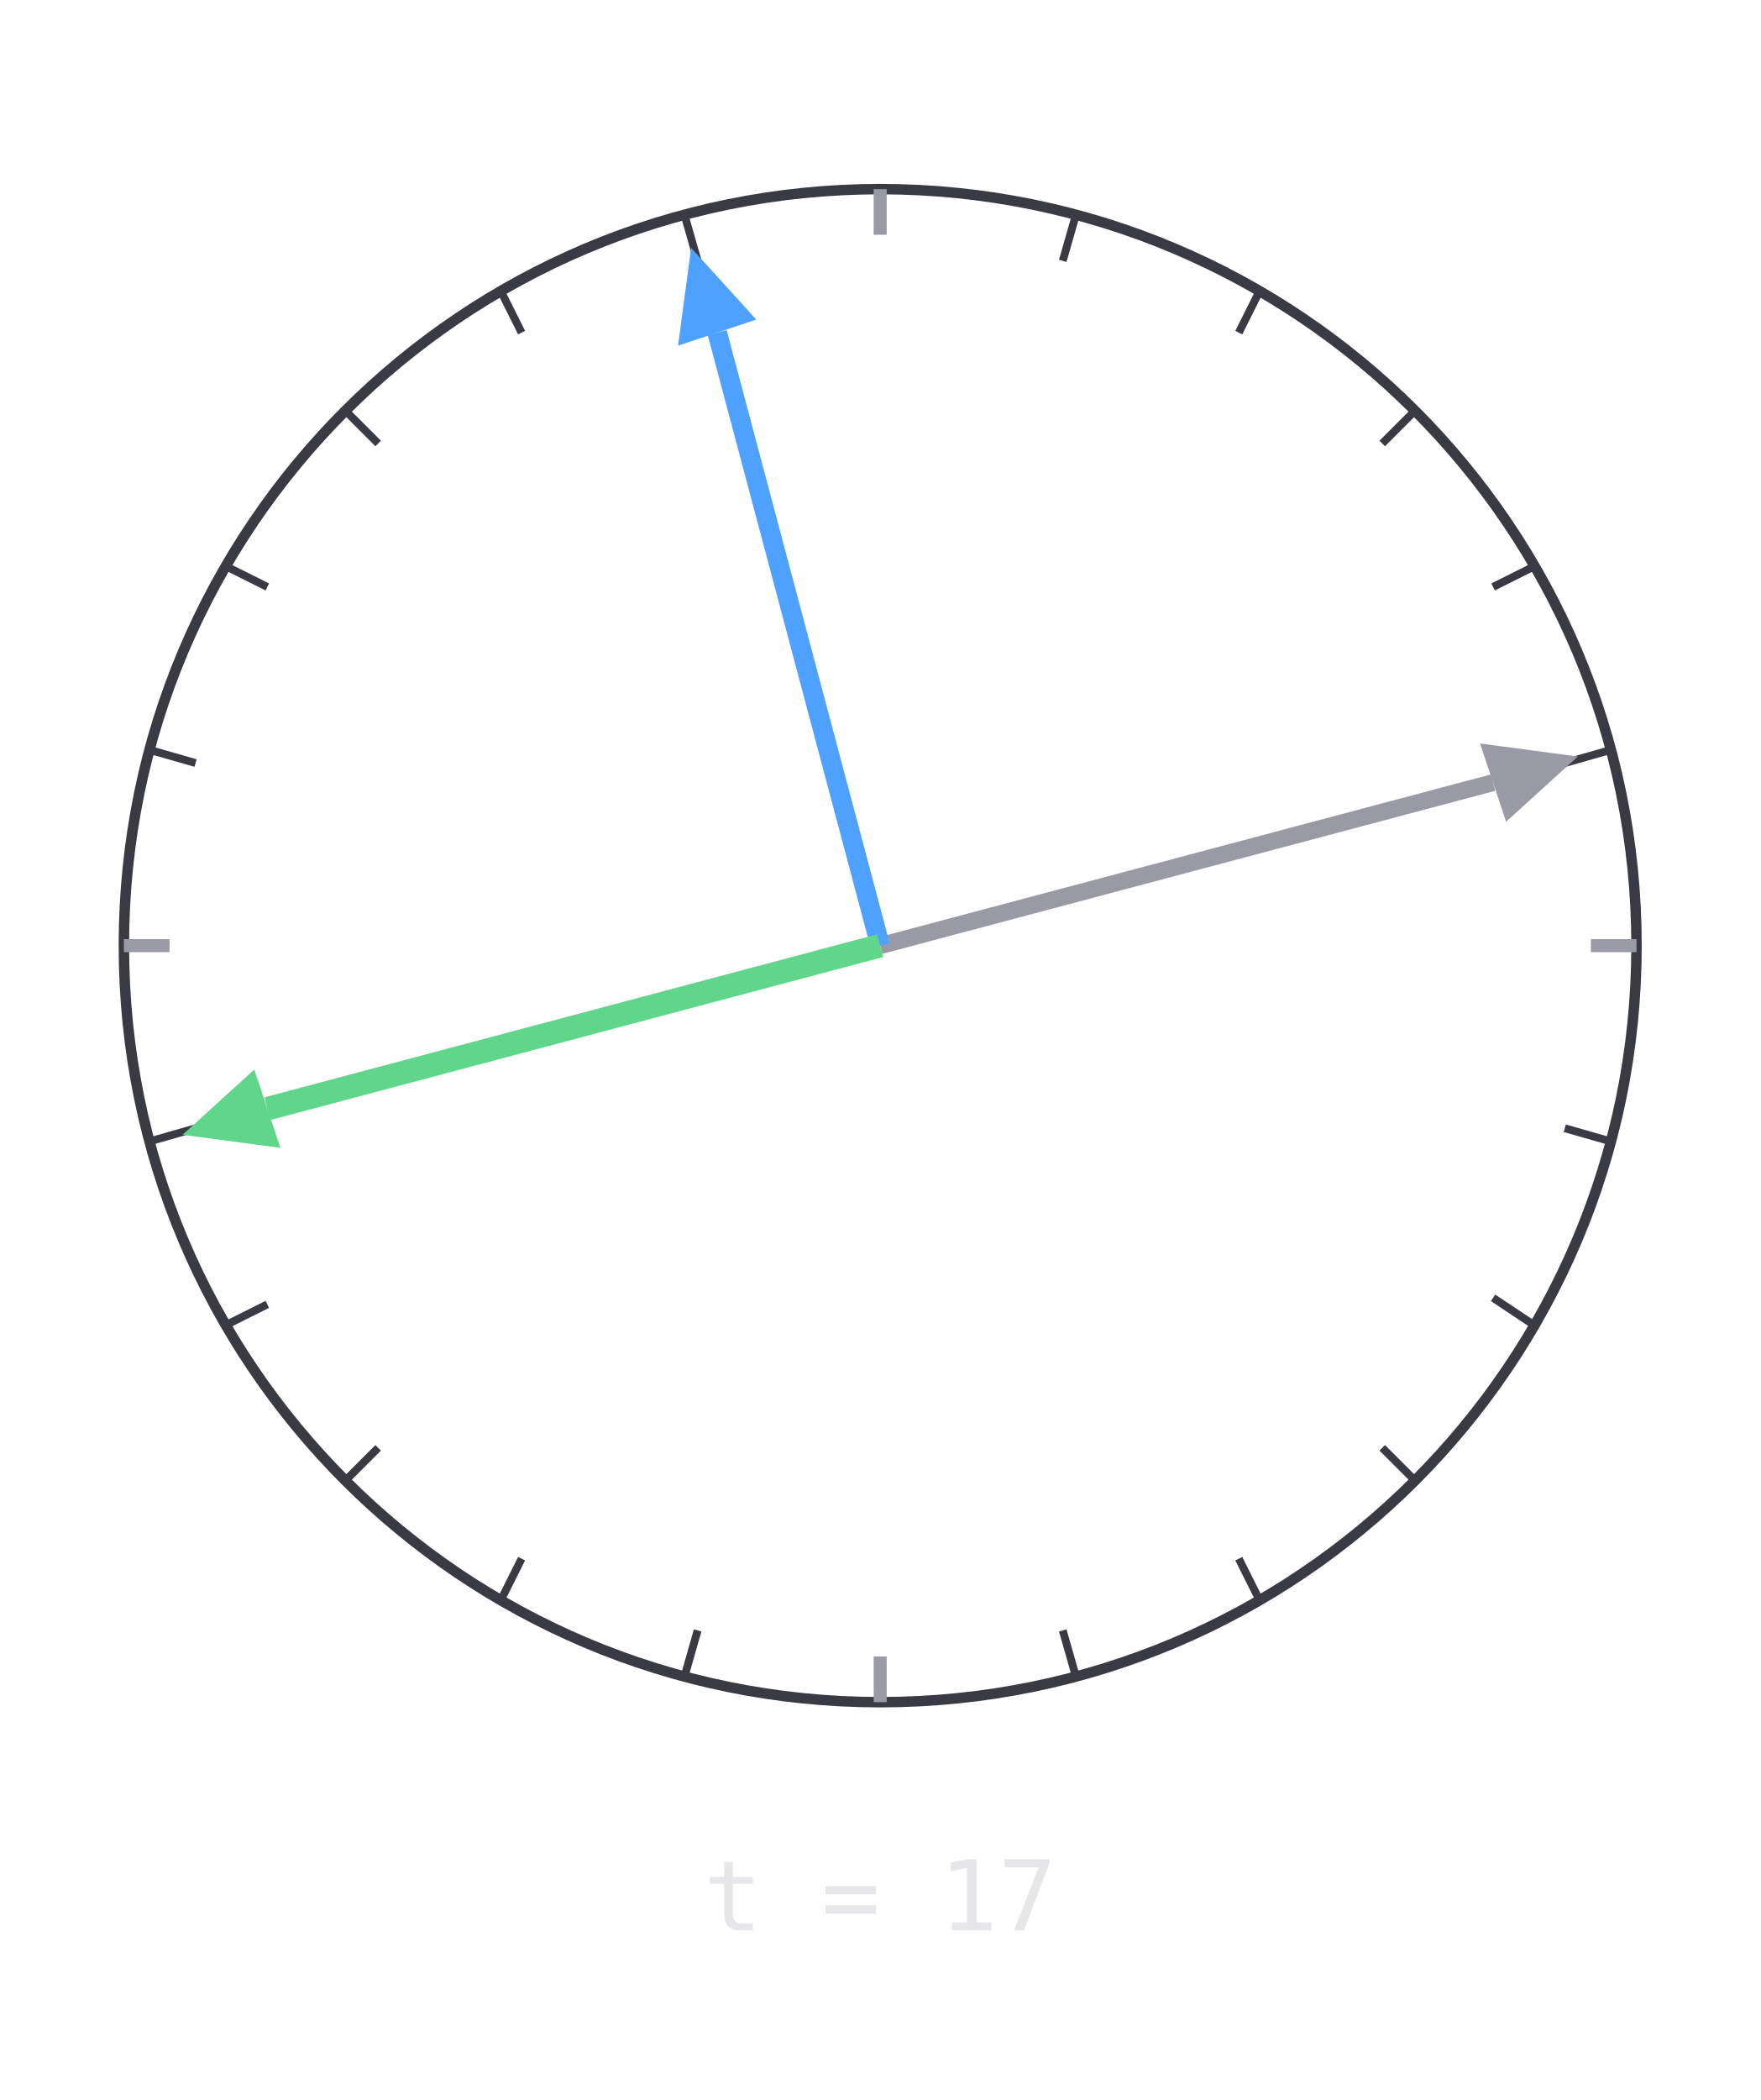
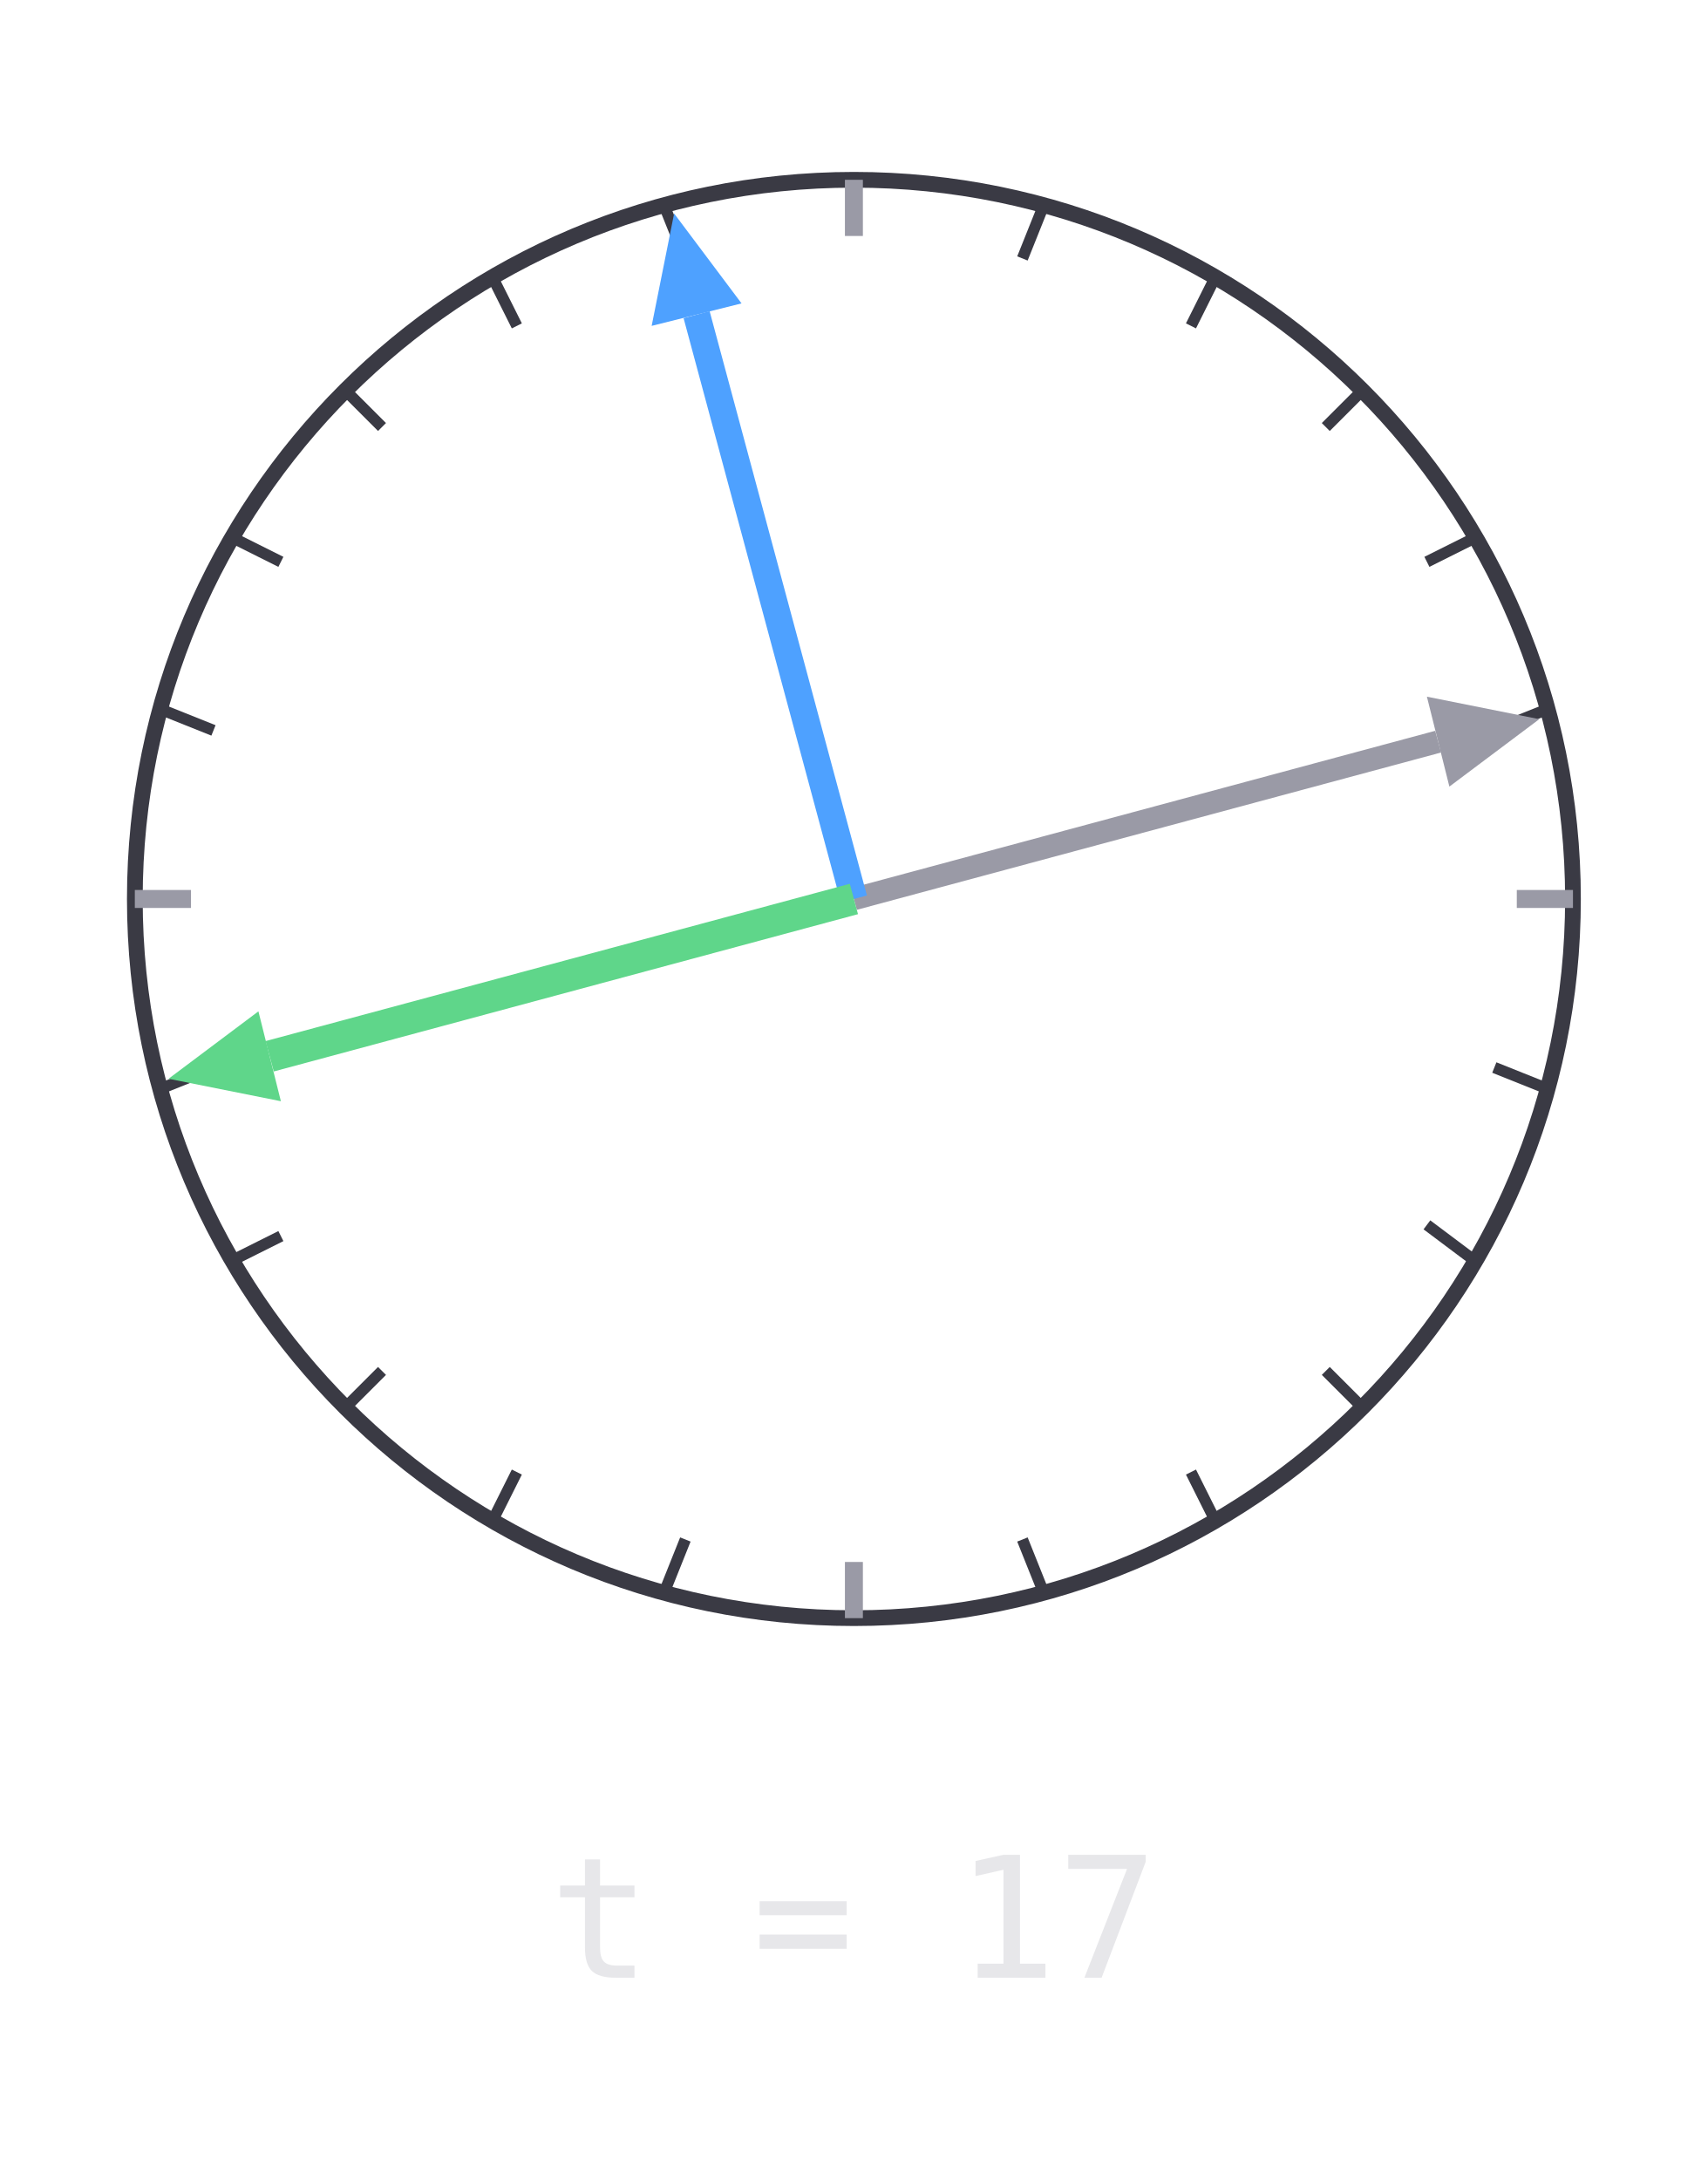
- <svg xmlns="http://www.w3.org/2000/svg" width="270" height="322" viewBox="0 0 270 322">
-   <circle cx="135" cy="145" r="116" fill="none" stroke="#3a3a44" stroke-width="1.6" />
-   <path d="M163 40L165 33M190 51L193 45M212 68L217 63M229 90L235 87M240 117L247 115M240 173L247 175M229 199L235 203M212 222L217 227M190 239L193 245M163 250L165 257M107 250L105 257M80 239L77 245M58 222L53 227M41 200L35 203M30 173L23 175M30 117L23 115M41 90L35 87M58 68L53 63M80 51L77 45M107 40L105 33" stroke="#3a3a44" stroke-width="1.2" />
-   <path d="M135 36L135 29M244 145L251 145M135 254L135 261M26 145L19 145" stroke="#9a9aa6" stroke-width="2" />
-   <line x1="135" y1="145" x2="229" y2="120" stroke="#9a9aa6" stroke-width="2.6" />
-   <polygon points="242,116 231,126 227,114" fill="#9a9aa6" />
-   <line x1="135" y1="145" x2="110" y2="51" stroke="#4ea1ff" stroke-width="3" />
-   <polygon points="106,38 116,49 104,53" fill="#4ea1ff" />
-   <line x1="135" y1="145" x2="41" y2="170" stroke="#5fd68a" stroke-width="3.6" />
-   <polygon points="28,174 39,164 43,176" fill="#5fd68a" />
-   <text x="135" y="296" text-anchor="middle" font-family="ui-monospace,SFMono-Regular,Menlo,monospace" font-size="15" fill="#e7e7ea">t = 17</text>
+ <svg xmlns="http://www.w3.org/2000/svg" width="152" height="194" viewBox="0 0 152 194">
+   <circle cx="76" cy="80" r="64" fill="none" stroke="#3a3a44" stroke-width="1.4" />
+   <path d="M91 23L93 18M106 29L108 25M118 38L121 35M127 50L131 48M133 65L138 63M133 95L138 97M127 109L131 112M118 122L121 125M106 131L108 135M91 137L93 142M61 137L59 142M46 131L44 135M34 122L31 125M25 110L21 112M19 95L14 97M19 65L14 63M25 50L21 48M34 38L31 35M46 29L44 25M61 23L59 18" stroke="#3a3a44" />
+   <path d="M76 21L76 16M135 80L140 80M76 139L76 144M17 80L12 80" stroke="#9a9aa6" stroke-width="1.6" />
+   <line x1="76" y1="80" x2="128" y2="66" stroke="#9a9aa6" stroke-width="2" />
+   <polygon points="137,64 129,70 127,62" fill="#9a9aa6" />
+   <line x1="76" y1="80" x2="62" y2="28" stroke="#4ea1ff" stroke-width="2.4" />
+   <polygon points="60,19 66,27 58,29" fill="#4ea1ff" />
+   <line x1="76" y1="80" x2="24" y2="94" stroke="#5fd68a" stroke-width="2.8" />
+   <polygon points="15,96 23,90 25,98" fill="#5fd68a" />
+   <text x="76" y="176" text-anchor="middle" font-family="ui-monospace,SFMono-Regular,Menlo,monospace" font-size="15" fill="#e7e7ea">t = 17</text>
</svg>
